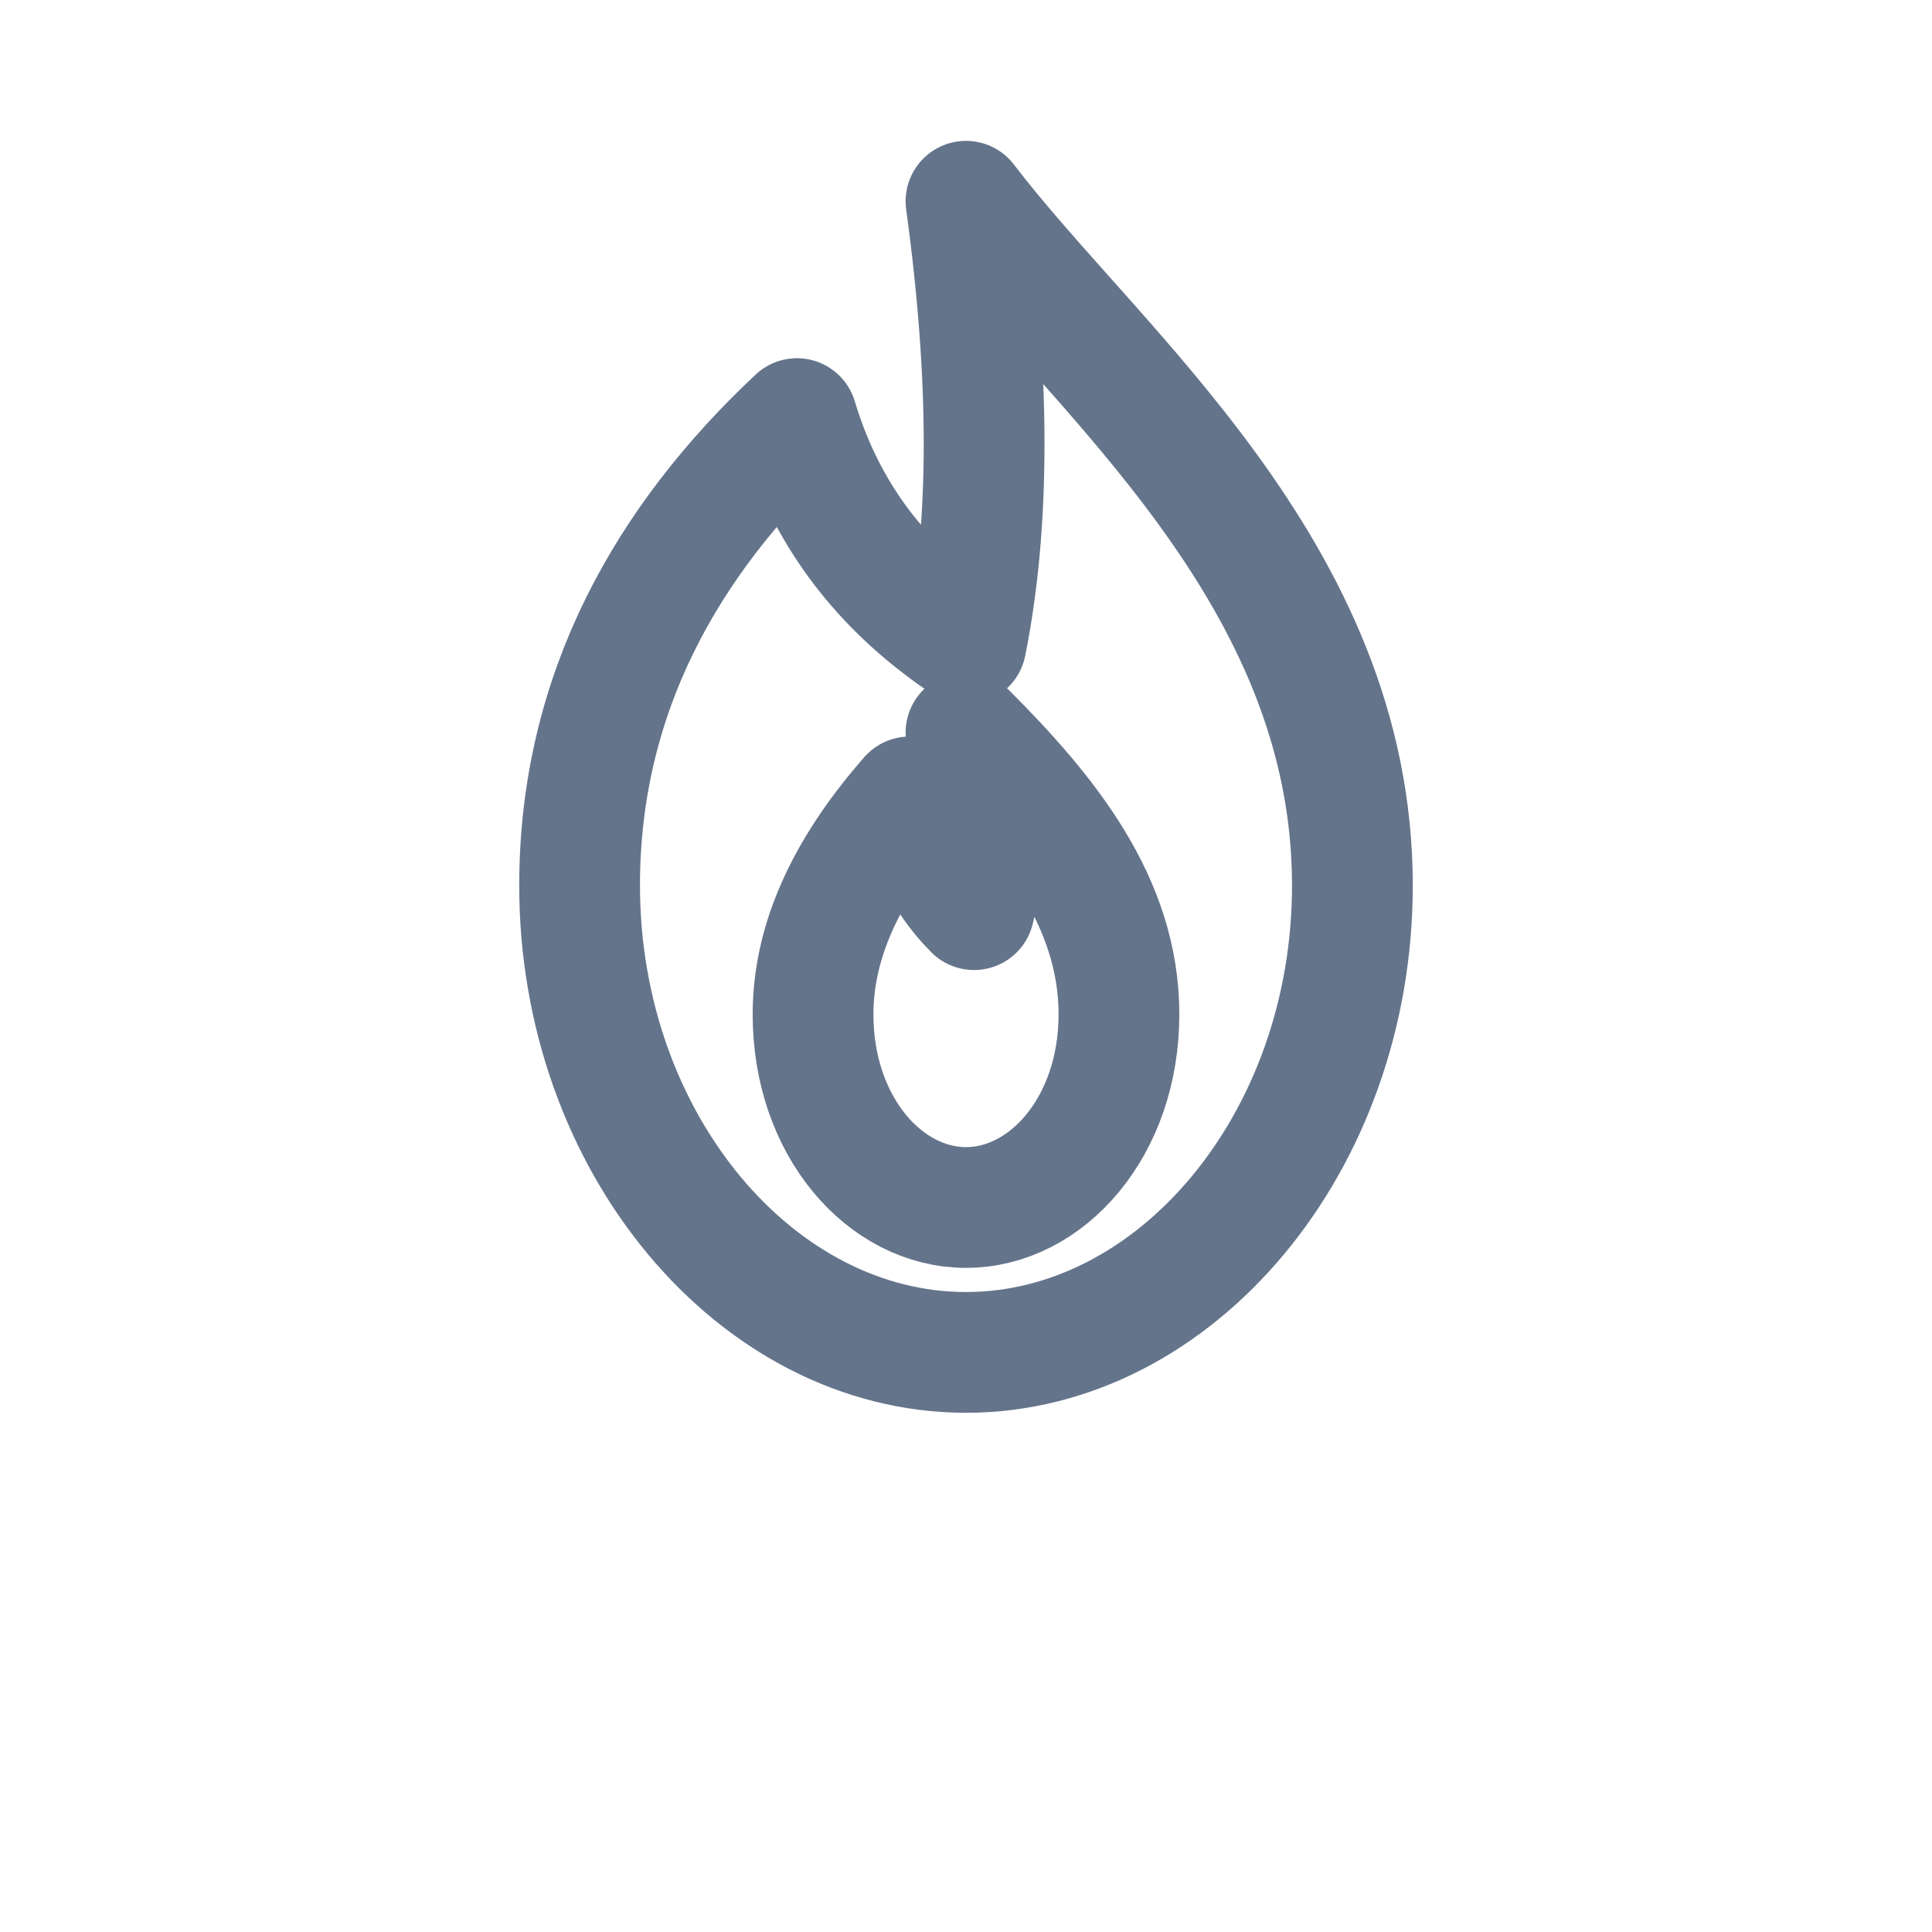
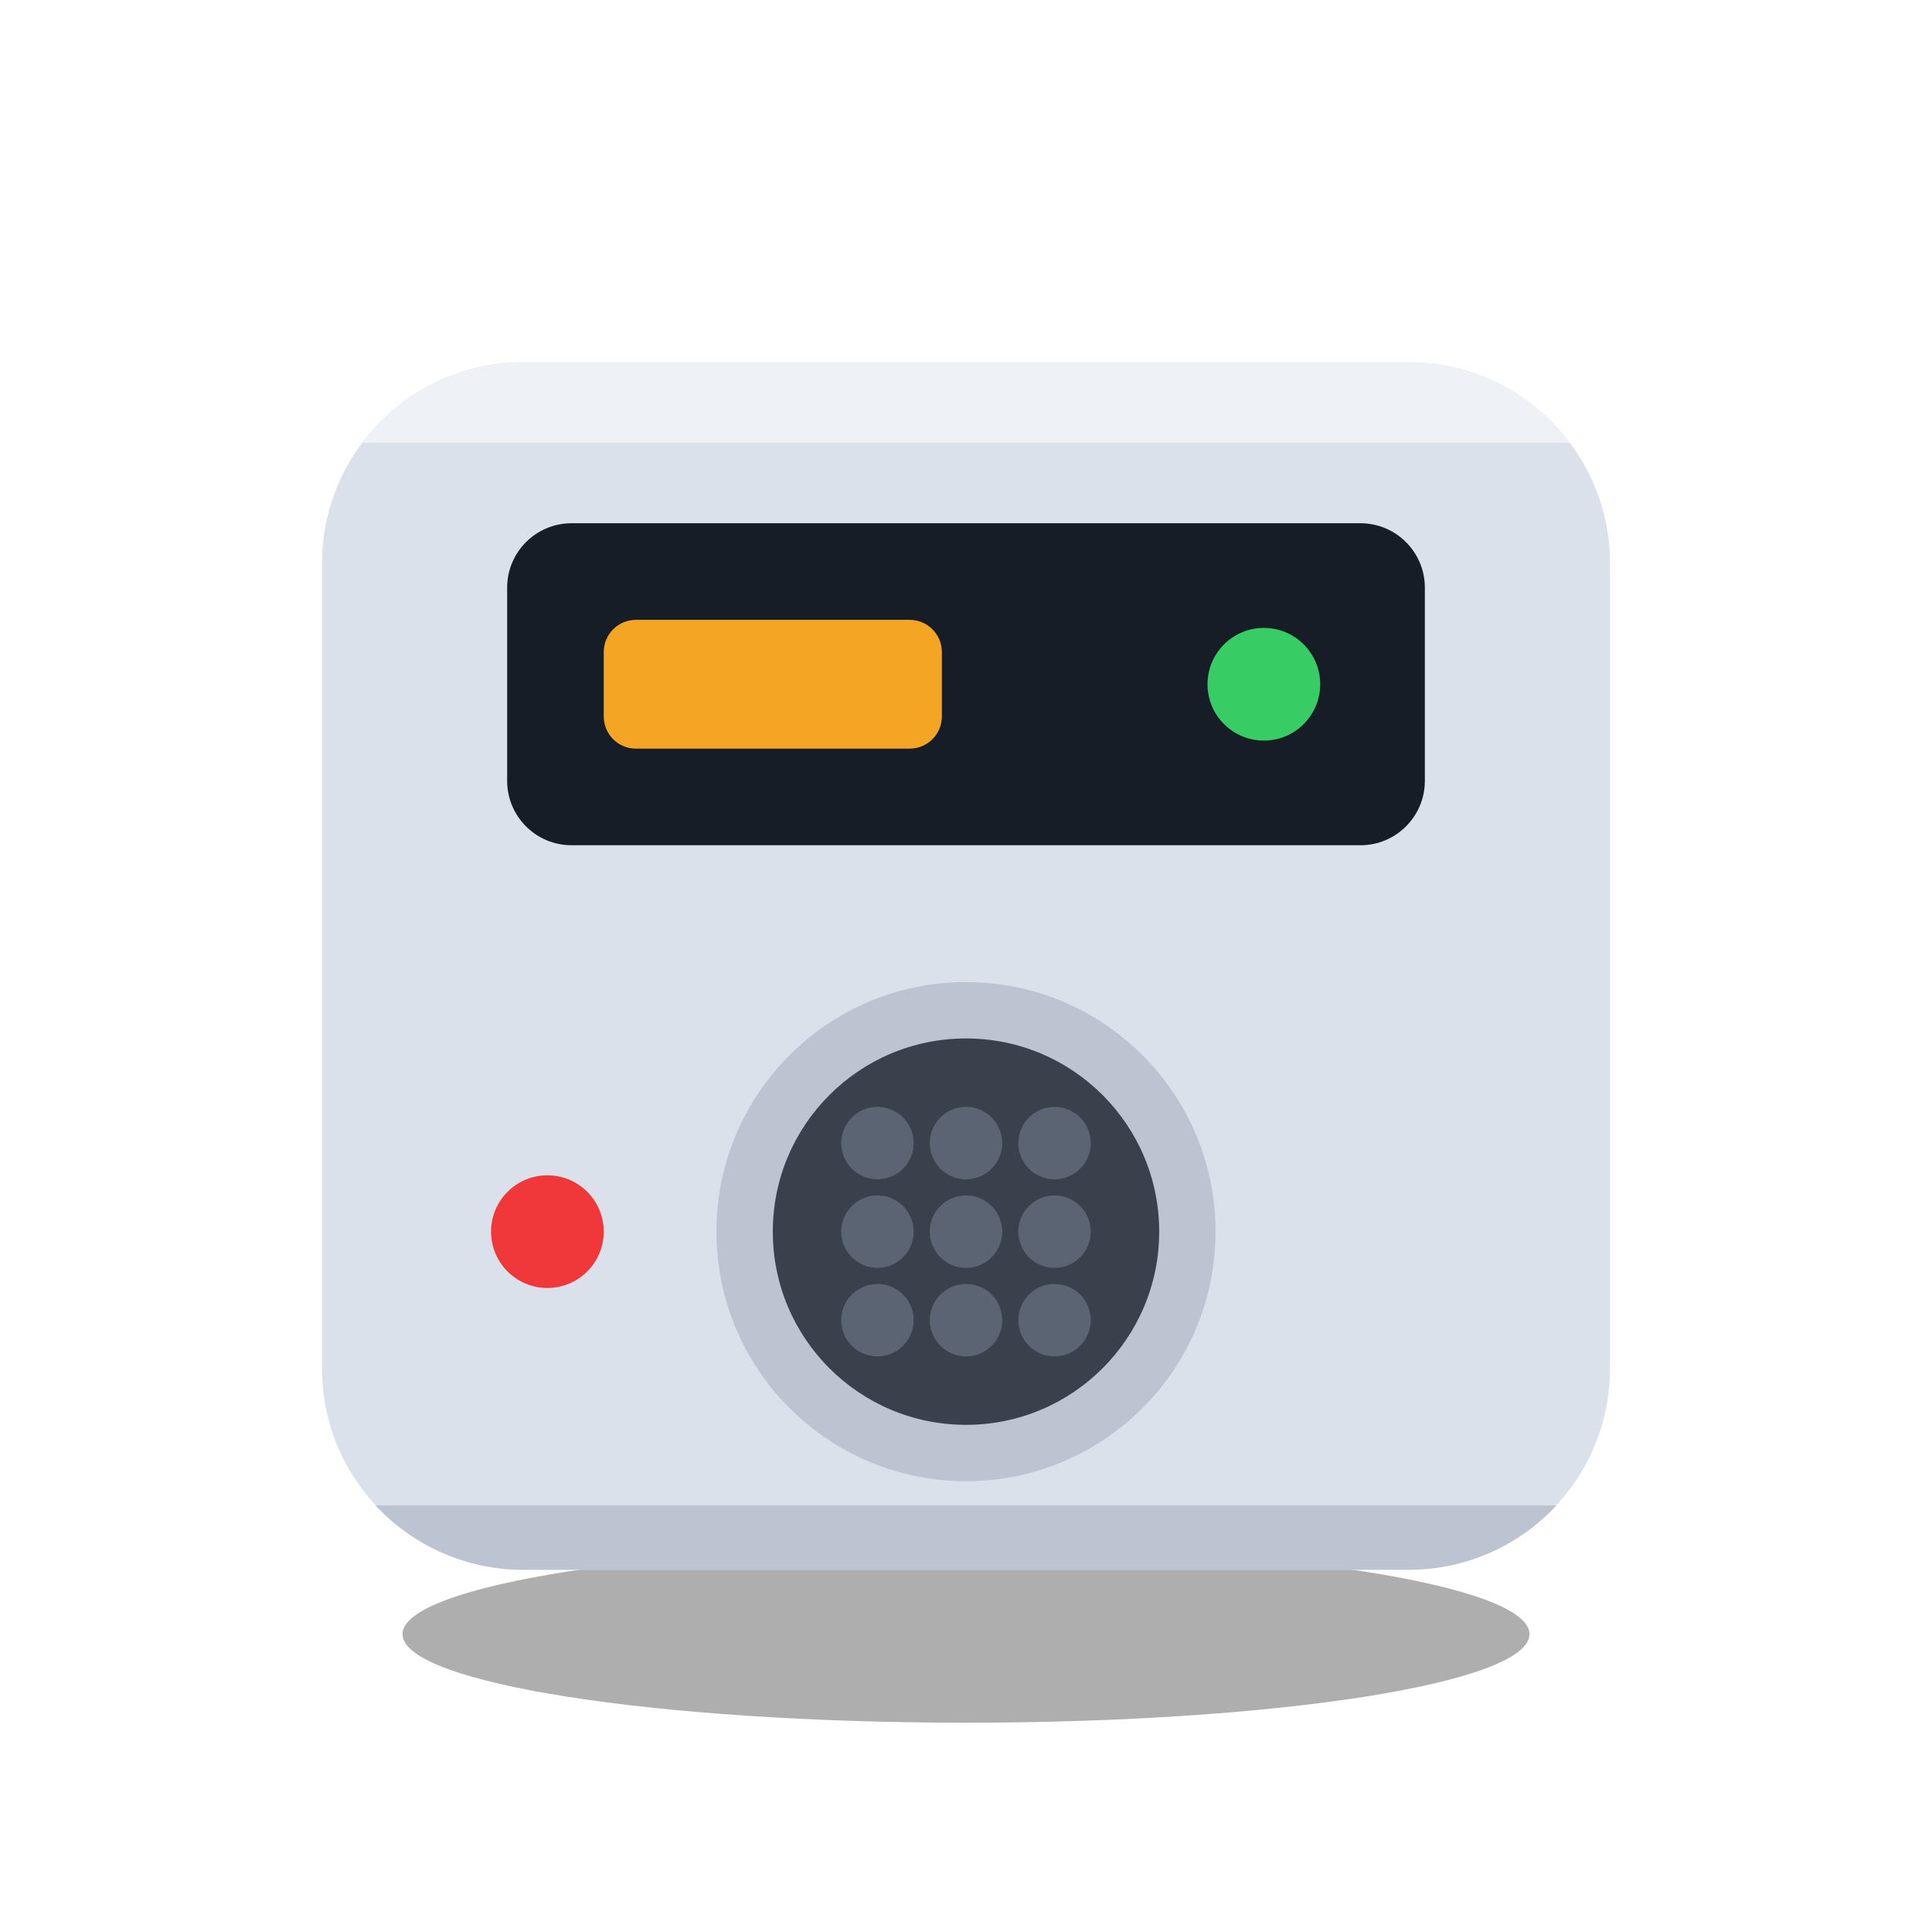
- <svg xmlns="http://www.w3.org/2000/svg" viewBox="0 0 24 24" fill="none" stroke="#64748b" stroke-width="1.5" stroke-linecap="round" stroke-linejoin="round">
-   <path d="M12 2.5C13.6 4.6 16.8 7.1 16.8 11c0 3.2-2.2 5.8-4.8 5.8S7.2 14.2 7.2 11c0-2.4 1.1-4.3 2.7-5.8.3 1 .9 2 2.1 2.8.3-1.5.3-3.3 0-5.5Z" />
-   <path d="M12 9.1c1 1 1.9 2.1 1.9 3.5 0 1.4-.9 2.4-1.9 2.4s-1.9-1-1.9-2.4c0-1 .5-1.9 1.2-2.7.2.5.4 1 .8 1.4.2-.8.2-1.5-.1-2.2Z" />
+ <svg xmlns="http://www.w3.org/2000/svg" viewBox="0 0 48 48">
+   <g stroke="none">
+     <ellipse cx="24" cy="40.6" rx="14" ry="2.2" fill="#000" opacity=".32" />
+     <rect x="8" y="9" width="32" height="30" rx="5" fill="#dbe1ea" />
+     <path d="M9 11 A5 5 0 0 1 13 9 H35 A5 5 0 0 1 39 11 Z" fill="#eef1f6" />
+     <path d="M9.33 37.4 A5 5 0 0 0 13 39 H35 A5 5 0 0 0 38.67 37.4 Z" fill="#bcc4d1" />
+     <rect x="12.6" y="13" width="22.8" height="8" rx="1.6" fill="#161d27" />
+     <rect x="15" y="15.4" width="8.4" height="3.2" rx="0.8" fill="#f5a524" />
+     <circle cx="31.4" cy="17" r="1.4" fill="#38cc65" />
+     <circle cx="24" cy="30.6" r="6.2" fill="#bcc4d1" />
+     <circle cx="24" cy="30.6" r="4.8" fill="#39414d" />
+     <circle cx="21.8" cy="28.4" r="0.9" fill="#5a6472" />
+     <circle cx="24" cy="28.4" r="0.9" fill="#5a6472" />
+     <circle cx="26.2" cy="28.4" r="0.9" fill="#5a6472" />
+     <circle cx="21.8" cy="30.6" r="0.9" fill="#5a6472" />
+     <circle cx="24" cy="30.6" r="0.9" fill="#5a6472" />
+     <circle cx="26.2" cy="30.6" r="0.9" fill="#5a6472" />
+     <circle cx="21.8" cy="32.8" r="0.9" fill="#5a6472" />
+     <circle cx="24" cy="32.8" r="0.9" fill="#5a6472" />
+     <circle cx="26.2" cy="32.8" r="0.9" fill="#5a6472" />
+     <circle cx="13.6" cy="30.6" r="1.4" fill="#f0383b" />
+   </g>
</svg>
